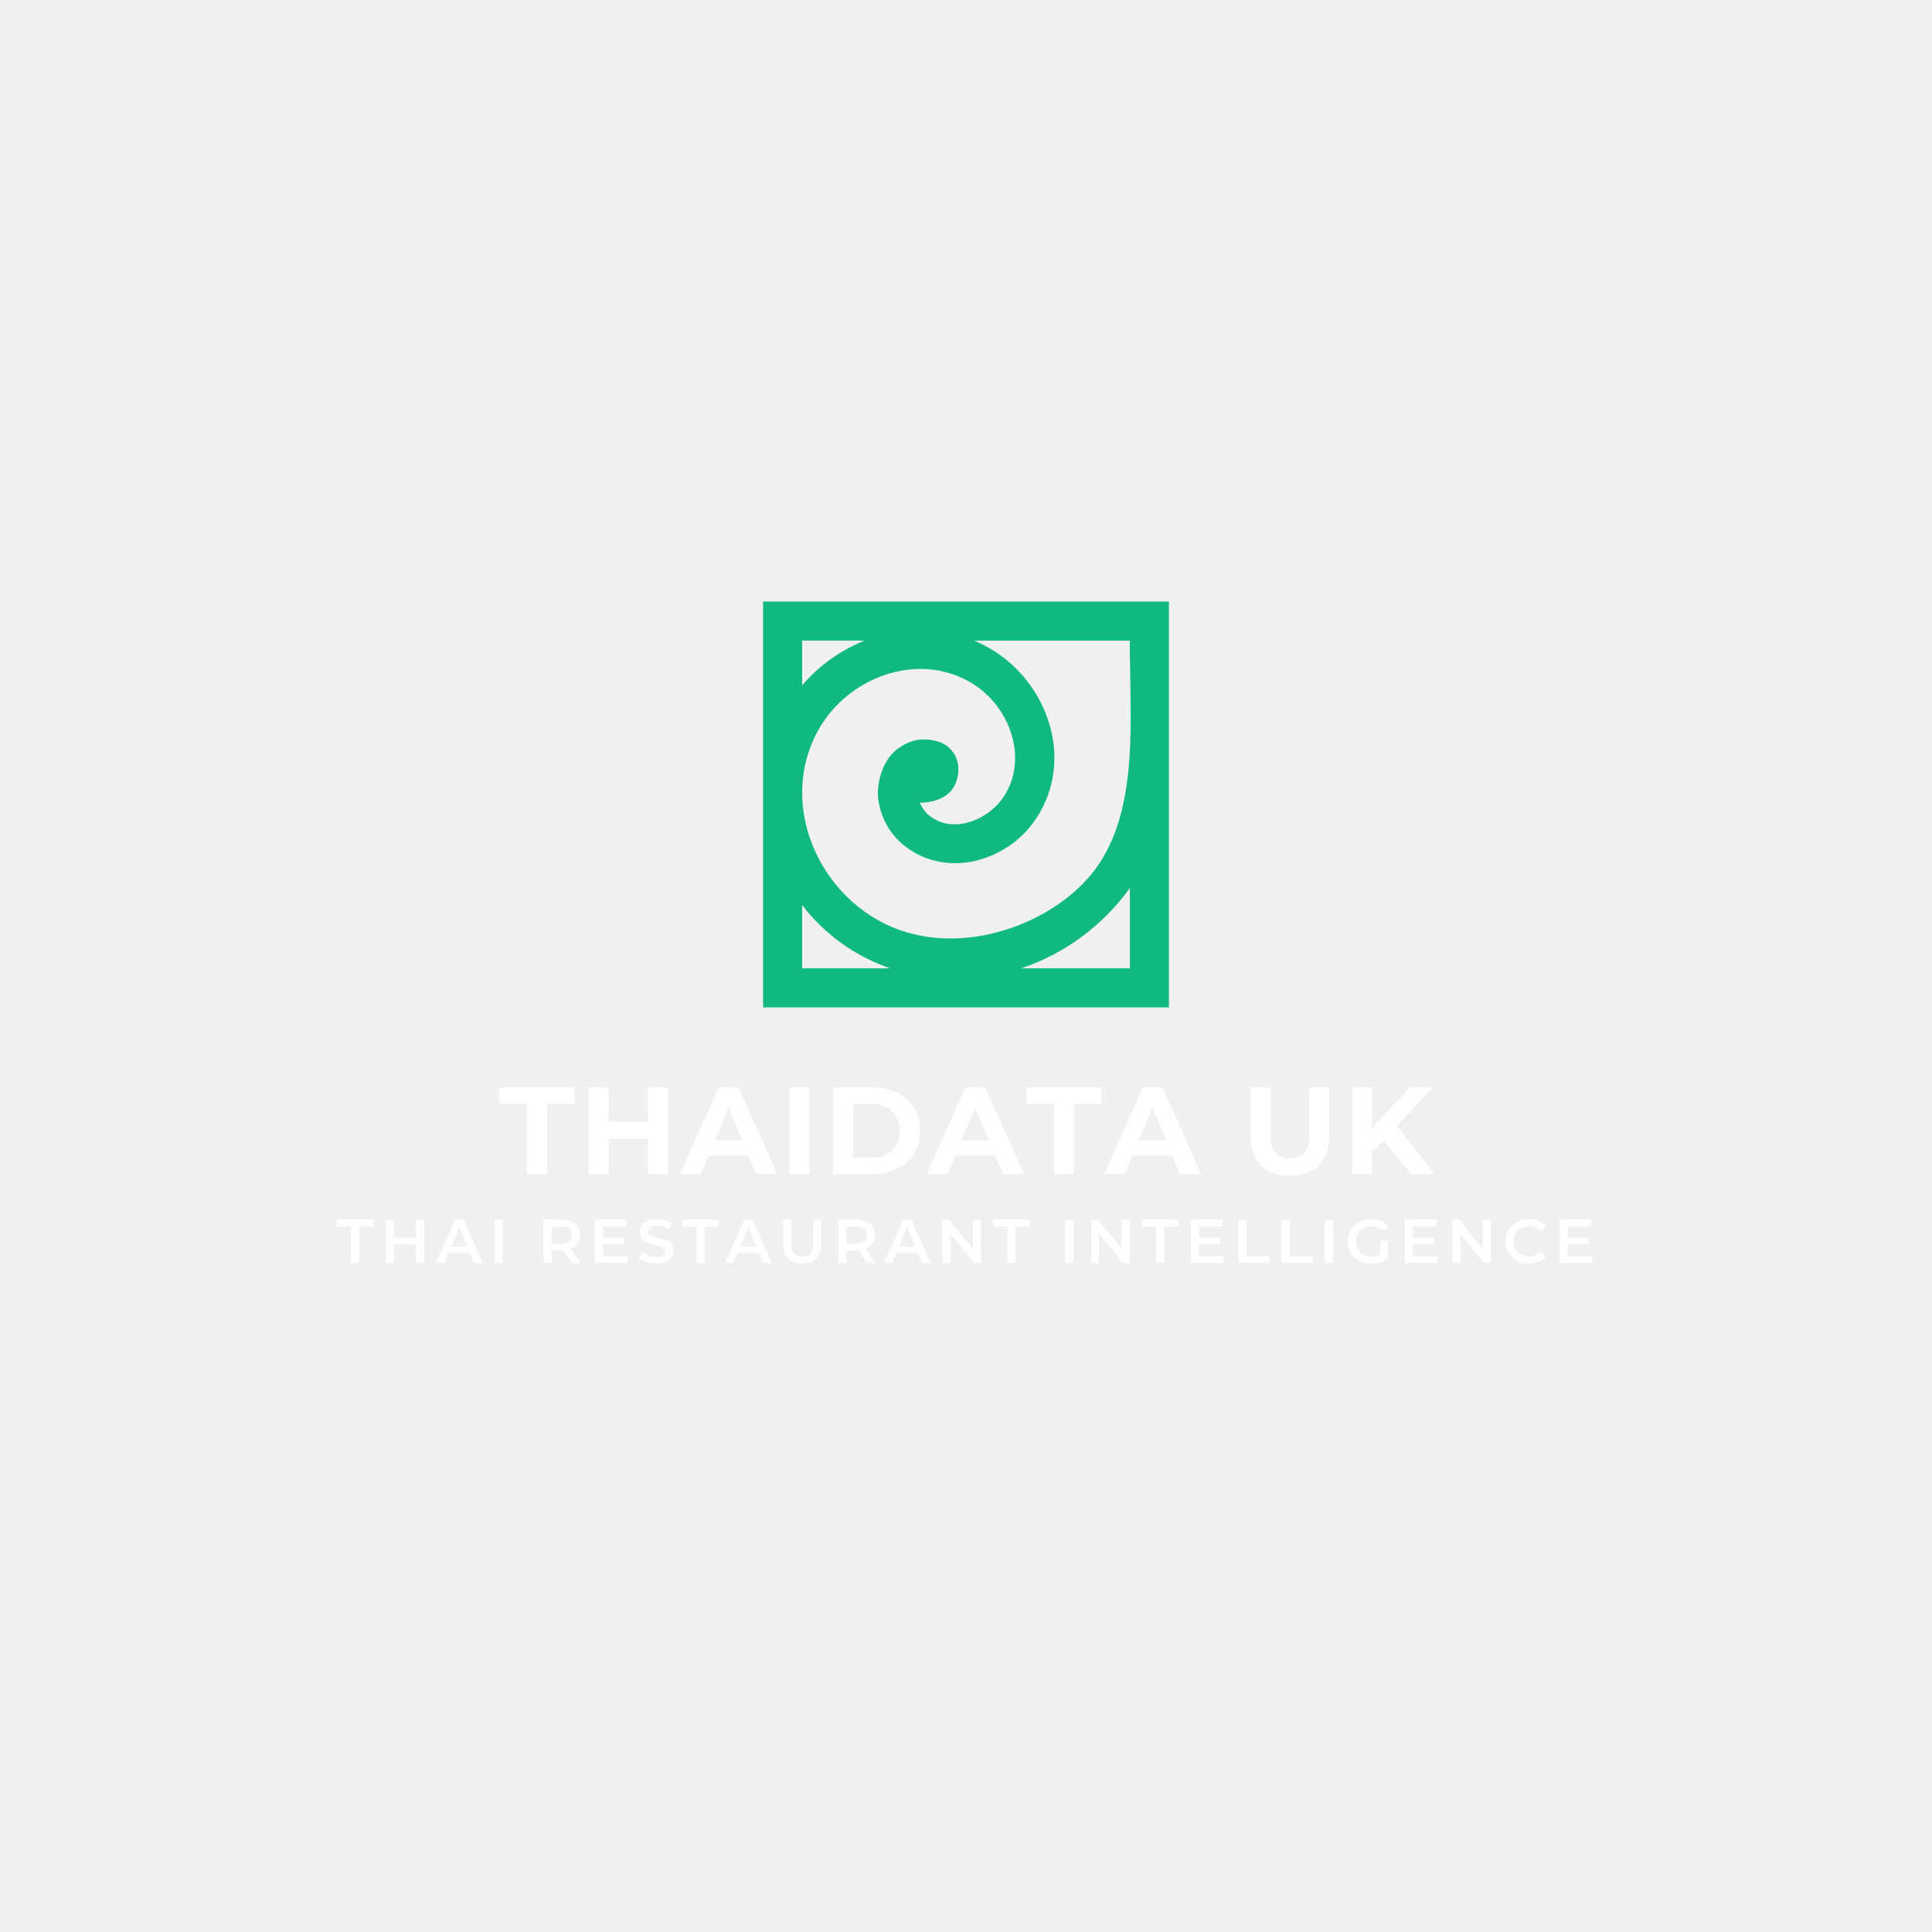
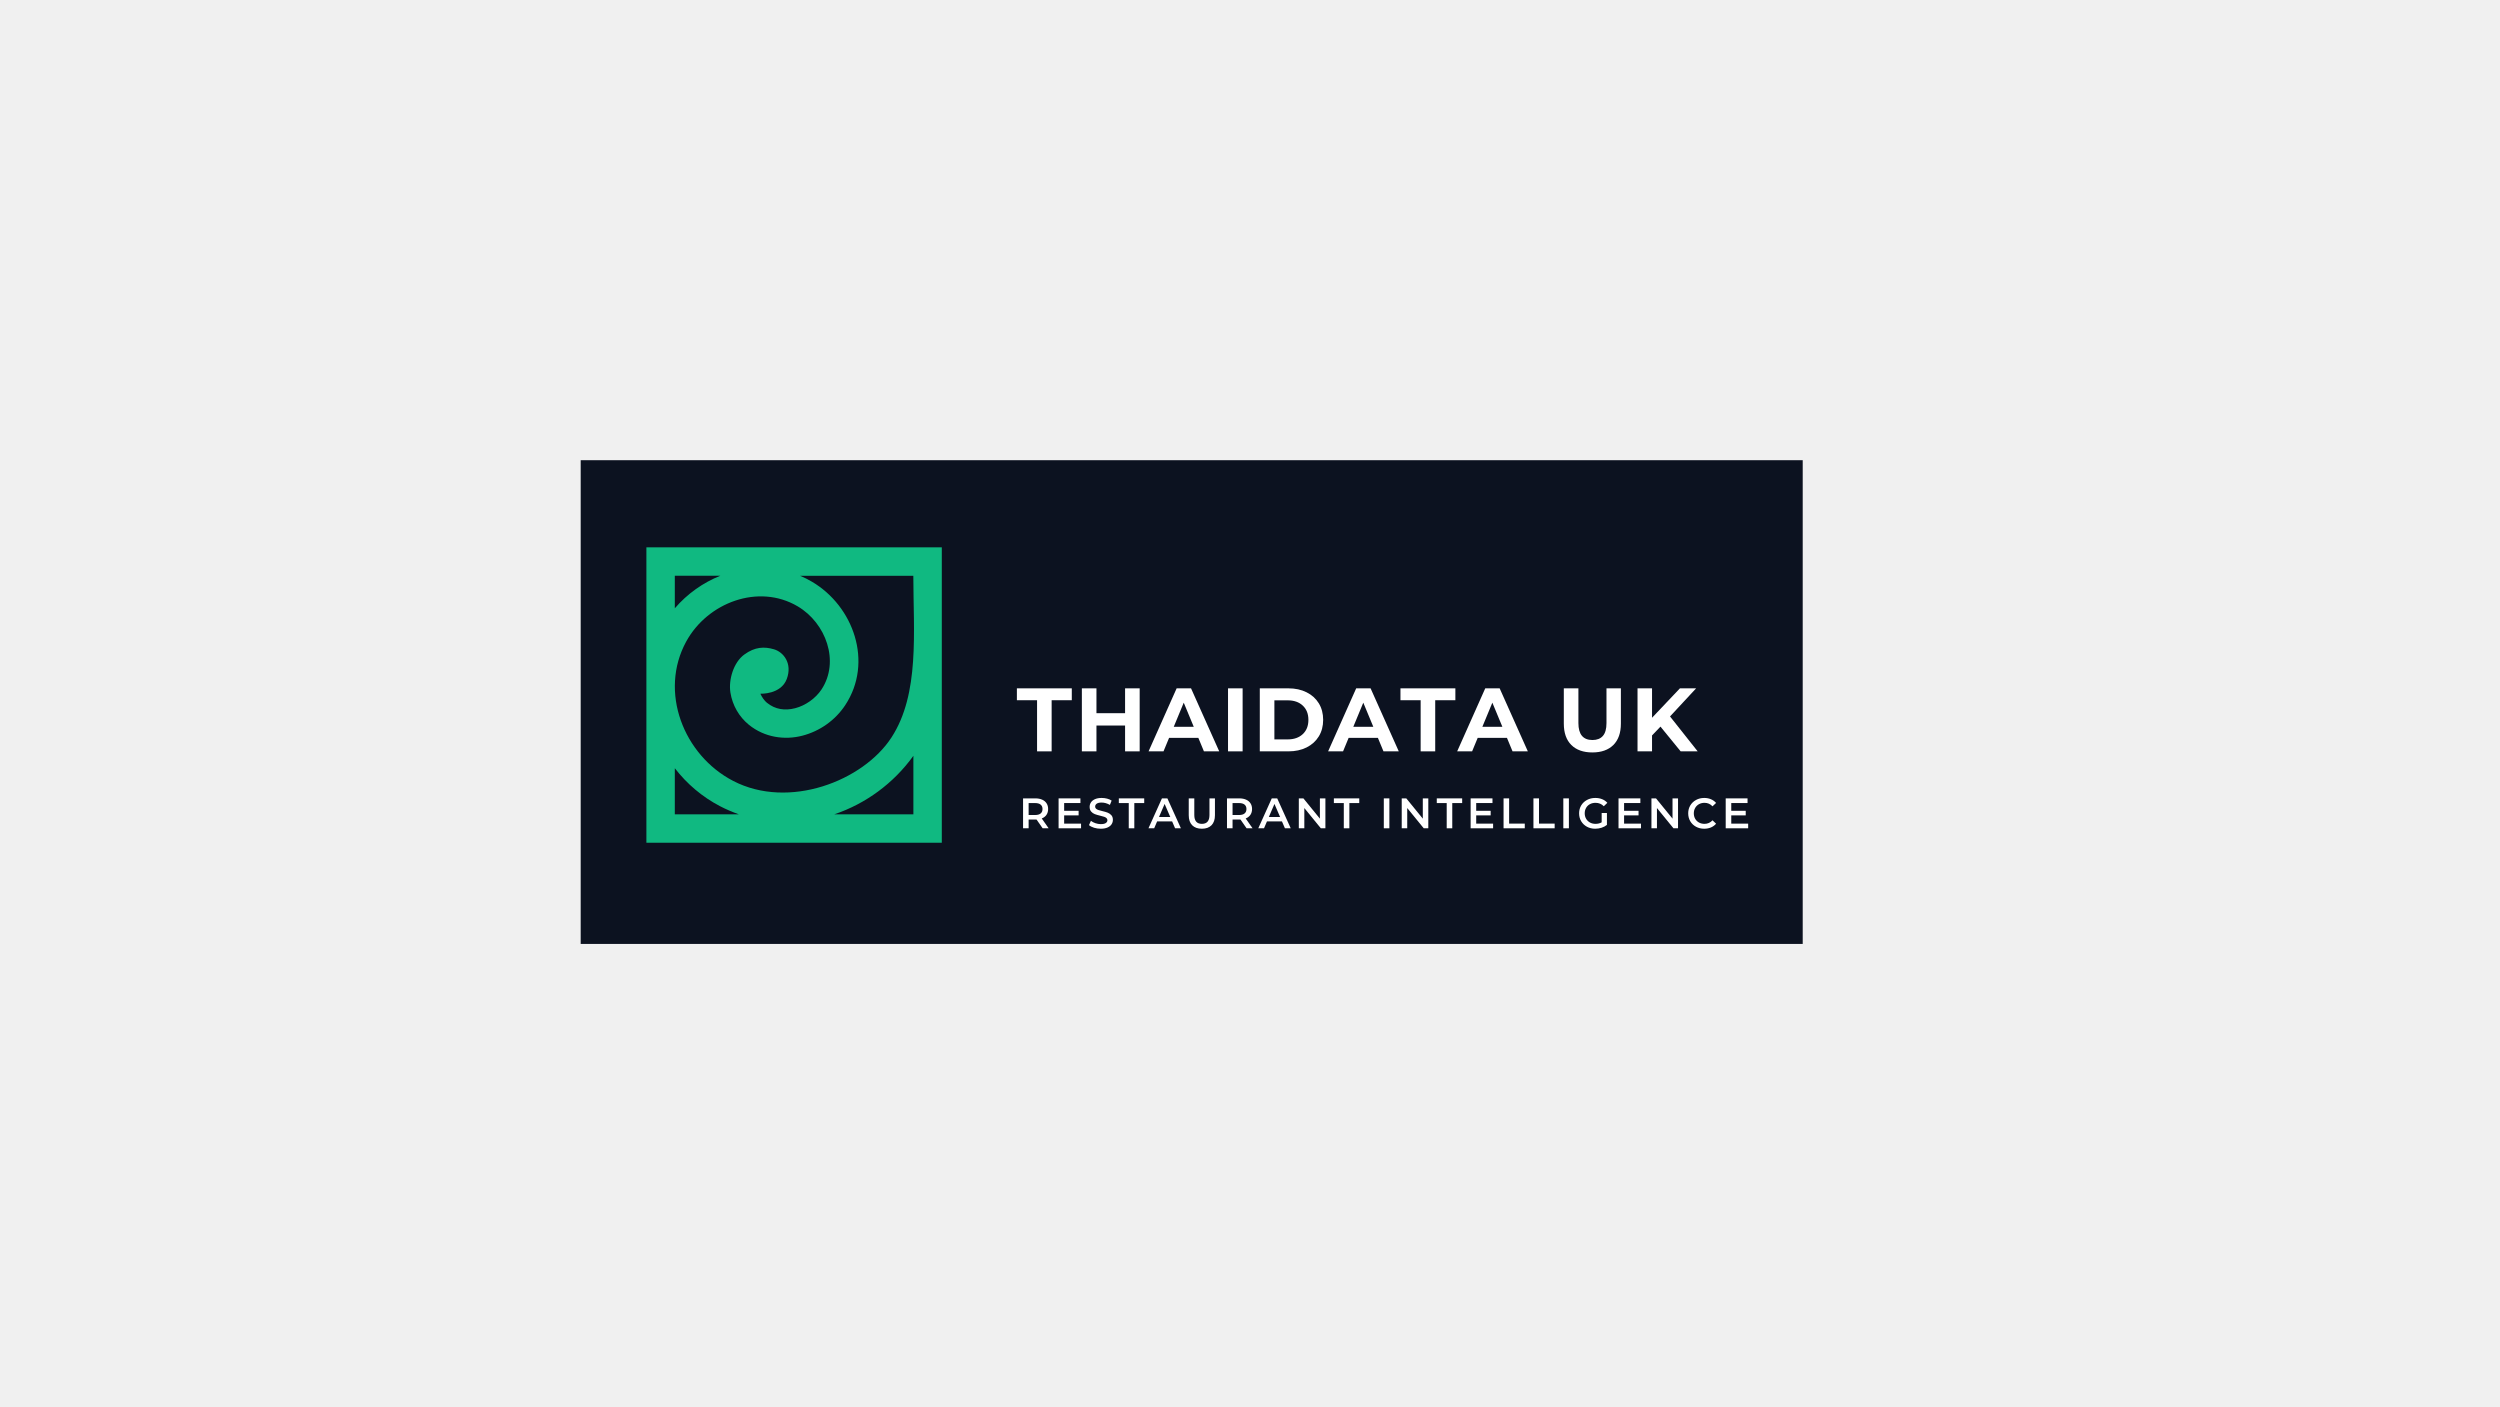
- <svg xmlns="http://www.w3.org/2000/svg" width="2000" zoomAndPan="magnify" viewBox="0 0 1500 1500" height="2000" preserveAspectRatio="xMidYMid meet" version="1.0">
+ <svg xmlns="http://www.w3.org/2000/svg" width="1920" zoomAndPan="magnify" viewBox="0 0 1440 810" height="1080" preserveAspectRatio="xMidYMid meet" version="1.0">
  <defs>
    <g />
-     <clipPath id="c9e4e8704a">
-       <rect x="0" width="736" y="0" height="118" />
-     </clipPath>
-     <clipPath id="15dc569555">
-       <rect x="0" width="985" y="0" height="58" />
-     </clipPath>
-     <clipPath id="15c9eef5c0">
-       <path d="M 592.445 467.031 L 907.445 467.031 L 907.445 782.031 L 592.445 782.031 Z M 592.445 467.031 " clip-rule="nonzero" />
+     <clipPath id="1371ca354c">
+       <path d="M 0.473 1.062 L 704.363 1.062 L 704.363 279.699 L 0.473 279.699 Z M 0.473 1.062 " clip-rule="nonzero" />
+     </clipPath>
+     <clipPath id="9132bcbb13">
+       <rect x="0" width="398" y="0" height="64" />
+     </clipPath>
+     <clipPath id="7c65b621b6">
+       <rect x="0" width="426" y="0" height="30" />
+     </clipPath>
+     <clipPath id="45eb46c59f">
+       <path d="M 38.32 51.25 L 208.422 51.25 L 208.422 221.352 L 38.32 221.352 Z M 38.32 51.25 " clip-rule="nonzero" />
+     </clipPath>
+     <clipPath id="0570e4758f">
+       <rect x="0" width="705" y="0" height="281" />
    </clipPath>
  </defs>
-   <g transform="matrix(1, 0, 0, 1, 385, 821)">
-     <g clip-path="url(#c9e4e8704a)">
-       <g fill="#ffffff" fill-opacity="1">
-         <g transform="translate(2.2625, 90.5874)">
-           <g>
-             <path d="M 21.891 -54.531 L 0.391 -54.531 L 0.391 -67.203 L 58.938 -67.203 L 58.938 -54.531 L 37.438 -54.531 L 37.438 0 L 21.891 0 Z M 21.891 -54.531 " />
+   <g transform="matrix(1, 0, 0, 1, 334, 264)">
+     <g clip-path="url(#0570e4758f)">
+       <g clip-path="url(#1371ca354c)">
+         <path fill="#0c1220" d="M 0.473 1.062 L 704.363 1.062 L 704.363 279.699 L 0.473 279.699 Z M 0.473 1.062 " fill-opacity="1" fill-rule="nonzero" />
+       </g>
+       <g transform="matrix(1, 0, 0, 1, 250, 120)">
+         <g clip-path="url(#9132bcbb13)">
+           <g fill="#ffffff" fill-opacity="1">
+             <g transform="translate(1.523082, 48.7817)">
+               <g>
+                 <path d="M 11.828 -29.453 L 0.203 -29.453 L 0.203 -36.297 L 31.828 -36.297 L 31.828 -29.453 L 20.219 -29.453 L 20.219 0 L 11.828 0 Z M 11.828 -29.453 " />
+               </g>
+             </g>
+           </g>
+           <g fill="#ffffff" fill-opacity="1">
+             <g transform="translate(34.85626, 48.7817)">
+               <g>
+                 <path d="M 37.594 -36.297 L 37.594 0 L 29.188 0 L 29.188 -14.875 L 12.703 -14.875 L 12.703 0 L 4.297 0 L 4.297 -36.297 L 12.703 -36.297 L 12.703 -21.984 L 29.188 -21.984 L 29.188 -36.297 Z M 37.594 -36.297 " />
+               </g>
+             </g>
+           </g>
+           <g fill="#ffffff" fill-opacity="1">
+             <g transform="translate(78.03904, 48.7817)">
+               <g>
+                 <path d="M 28.203 -7.781 L 11.359 -7.781 L 8.141 0 L -0.469 0 L 15.703 -36.297 L 24 -36.297 L 40.234 0 L 31.422 0 Z M 25.562 -14.156 L 19.797 -28.047 L 14.047 -14.156 Z M 25.562 -14.156 " />
+               </g>
+             </g>
+           </g>
+           <g fill="#ffffff" fill-opacity="1">
+             <g transform="translate(119.0445, 48.7817)">
+               <g>
+                 <path d="M 4.297 -36.297 L 12.703 -36.297 L 12.703 0 L 4.297 0 Z M 4.297 -36.297 " />
+               </g>
+             </g>
+           </g>
+           <g fill="#ffffff" fill-opacity="1">
+             <g transform="translate(137.3441, 48.7817)">
+               <g>
+                 <path d="M 4.297 -36.297 L 20.797 -36.297 C 24.734 -36.297 28.211 -35.539 31.234 -34.031 C 34.254 -32.531 36.602 -30.414 38.281 -27.688 C 39.957 -24.957 40.797 -21.773 40.797 -18.141 C 40.797 -14.516 39.957 -11.336 38.281 -8.609 C 36.602 -5.879 34.254 -3.758 31.234 -2.25 C 28.211 -0.75 24.734 0 20.797 0 L 4.297 0 Z M 20.375 -6.891 C 24 -6.891 26.891 -7.898 29.047 -9.922 C 31.211 -11.941 32.297 -14.68 32.297 -18.141 C 32.297 -21.598 31.211 -24.336 29.047 -26.359 C 26.891 -28.379 24 -29.391 20.375 -29.391 L 12.703 -29.391 L 12.703 -6.891 Z M 20.375 -6.891 " />
+               </g>
+             </g>
+           </g>
+           <g fill="#ffffff" fill-opacity="1">
+             <g transform="translate(181.46, 48.7817)">
+               <g>
+                 <path d="M 28.203 -7.781 L 11.359 -7.781 L 8.141 0 L -0.469 0 L 15.703 -36.297 L 24 -36.297 L 40.234 0 L 31.422 0 Z M 25.562 -14.156 L 19.797 -28.047 L 14.047 -14.156 Z M 25.562 -14.156 " />
+               </g>
+             </g>
+           </g>
+           <g fill="#ffffff" fill-opacity="1">
+             <g transform="translate(222.4655, 48.7817)">
+               <g>
+                 <path d="M 11.828 -29.453 L 0.203 -29.453 L 0.203 -36.297 L 31.828 -36.297 L 31.828 -29.453 L 20.219 -29.453 L 20.219 0 L 11.828 0 Z M 11.828 -29.453 " />
+               </g>
+             </g>
+           </g>
+           <g fill="#ffffff" fill-opacity="1">
+             <g transform="translate(255.7987, 48.7817)">
+               <g>
+                 <path d="M 28.203 -7.781 L 11.359 -7.781 L 8.141 0 L -0.469 0 L 15.703 -36.297 L 24 -36.297 L 40.234 0 L 31.422 0 Z M 25.562 -14.156 L 19.797 -28.047 L 14.047 -14.156 Z M 25.562 -14.156 " />
+               </g>
+             </g>
+           </g>
+           <g fill="#ffffff" fill-opacity="1">
+             <g transform="translate(296.8042, 48.7817)">
+               <g />
+             </g>
+           </g>
+           <g fill="#ffffff" fill-opacity="1">
+             <g transform="translate(312.7709, 48.7817)">
+               <g>
+                 <path d="M 20.422 0.625 C 15.242 0.625 11.207 -0.805 8.312 -3.672 C 5.426 -6.547 3.984 -10.645 3.984 -15.969 L 3.984 -36.297 L 12.391 -36.297 L 12.391 -16.281 C 12.391 -9.781 15.086 -6.531 20.484 -6.531 C 23.109 -6.531 25.109 -7.316 26.484 -8.891 C 27.867 -10.461 28.562 -12.926 28.562 -16.281 L 28.562 -36.297 L 36.859 -36.297 L 36.859 -15.969 C 36.859 -10.645 35.414 -6.547 32.531 -3.672 C 29.645 -0.805 25.609 0.625 20.422 0.625 Z M 20.422 0.625 " />
+               </g>
+             </g>
+           </g>
+           <g fill="#ffffff" fill-opacity="1">
+             <g transform="translate(354.9169, 48.7817)">
+               <g>
+                 <path d="M 17.516 -14.25 L 12.656 -9.172 L 12.656 0 L 4.297 0 L 4.297 -36.297 L 12.656 -36.297 L 12.656 -19.344 L 28.719 -36.297 L 38.047 -36.297 L 23.016 -20.109 L 38.938 0 L 29.141 0 Z M 17.516 -14.25 " />
+               </g>
+             </g>
          </g>
        </g>
      </g>
-       <g fill="#ffffff" fill-opacity="1">
-         <g transform="translate(63.9906, 90.5874)">
-           <g>
-             <path d="M 69.594 -67.203 L 69.594 0 L 54.047 0 L 54.047 -27.547 L 23.516 -27.547 L 23.516 0 L 7.969 0 L 7.969 -67.203 L 23.516 -67.203 L 23.516 -40.703 L 54.047 -40.703 L 54.047 -67.203 Z M 69.594 -67.203 " />
+       <g transform="matrix(1, 0, 0, 1, 252, 191)">
+         <g clip-path="url(#7c65b621b6)">
+           <g fill="#ffffff" fill-opacity="1">
+             <g transform="translate(0.97147, 22.09958)">
+               <g>
+                 <path d="M 13.594 0 L 10.078 -5.047 C 9.922 -5.035 9.695 -5.031 9.406 -5.031 L 5.516 -5.031 L 5.516 0 L 2.312 0 L 2.312 -17.234 L 9.406 -17.234 C 10.895 -17.234 12.191 -16.988 13.297 -16.5 C 14.41 -16.008 15.266 -15.301 15.859 -14.375 C 16.453 -13.457 16.75 -12.367 16.75 -11.109 C 16.75 -9.805 16.43 -8.688 15.797 -7.75 C 15.16 -6.82 14.254 -6.125 13.078 -5.656 L 17.047 0 Z M 13.516 -11.109 C 13.516 -12.203 13.156 -13.047 12.438 -13.641 C 11.719 -14.234 10.66 -14.531 9.266 -14.531 L 5.516 -14.531 L 5.516 -7.656 L 9.266 -7.656 C 10.66 -7.656 11.719 -7.953 12.438 -8.547 C 13.156 -9.148 13.516 -10.004 13.516 -11.109 Z M 13.516 -11.109 " />
+               </g>
+             </g>
+           </g>
+           <g fill="#ffffff" fill-opacity="1">
+             <g transform="translate(21.43532, 22.09958)">
+               <g>
+                 <path d="M 15.25 -2.688 L 15.25 0 L 2.312 0 L 2.312 -17.234 L 14.891 -17.234 L 14.891 -14.547 L 5.516 -14.547 L 5.516 -10.078 L 13.844 -10.078 L 13.844 -7.438 L 5.516 -7.438 L 5.516 -2.688 Z M 15.25 -2.688 " />
+               </g>
+             </g>
+           </g>
+           <g fill="#ffffff" fill-opacity="1">
+             <g transform="translate(40.39699, 22.09958)">
+               <g>
+                 <path d="M 7.656 0.25 C 6.32 0.25 5.035 0.059 3.797 -0.312 C 2.566 -0.695 1.586 -1.203 0.859 -1.828 L 1.969 -4.312 C 2.676 -3.75 3.539 -3.289 4.562 -2.938 C 5.594 -2.582 6.625 -2.406 7.656 -2.406 C 8.938 -2.406 9.891 -2.609 10.516 -3.016 C 11.148 -3.43 11.469 -3.977 11.469 -4.656 C 11.469 -5.145 11.289 -5.551 10.938 -5.875 C 10.594 -6.195 10.148 -6.445 9.609 -6.625 C 9.066 -6.801 8.328 -7.004 7.391 -7.234 C 6.078 -7.547 5.016 -7.859 4.203 -8.172 C 3.391 -8.484 2.691 -8.973 2.109 -9.641 C 1.523 -10.305 1.234 -11.207 1.234 -12.344 C 1.234 -13.289 1.488 -14.156 2 -14.938 C 2.52 -15.719 3.301 -16.336 4.344 -16.797 C 5.383 -17.254 6.66 -17.484 8.172 -17.484 C 9.223 -17.484 10.258 -17.352 11.281 -17.094 C 12.301 -16.832 13.176 -16.453 13.906 -15.953 L 12.906 -13.469 C 12.145 -13.914 11.352 -14.254 10.531 -14.484 C 9.719 -14.711 8.926 -14.828 8.156 -14.828 C 6.883 -14.828 5.941 -14.613 5.328 -14.188 C 4.711 -13.758 4.406 -13.191 4.406 -12.484 C 4.406 -11.992 4.582 -11.594 4.938 -11.281 C 5.289 -10.969 5.738 -10.719 6.281 -10.531 C 6.82 -10.352 7.562 -10.148 8.5 -9.922 C 9.781 -9.629 10.828 -9.32 11.641 -9 C 12.461 -8.676 13.164 -8.188 13.75 -7.531 C 14.332 -6.875 14.625 -5.988 14.625 -4.875 C 14.625 -3.926 14.363 -3.062 13.844 -2.281 C 13.332 -1.508 12.551 -0.895 11.5 -0.438 C 10.445 0.02 9.164 0.25 7.656 0.25 Z M 7.656 0.25 " />
+               </g>
+             </g>
+           </g>
+           <g fill="#ffffff" fill-opacity="1">
+             <g transform="translate(58.34902, 22.09958)">
+               <g>
+                 <path d="M 5.812 -14.531 L 0.094 -14.531 L 0.094 -17.234 L 14.719 -17.234 L 14.719 -14.531 L 9.016 -14.531 L 9.016 0 L 5.812 0 Z M 5.812 -14.531 " />
+               </g>
+             </g>
+           </g>
+           <g fill="#ffffff" fill-opacity="1">
+             <g transform="translate(75.63616, 22.09958)">
+               <g>
+                 <path d="M 13.5 -3.984 L 4.875 -3.984 L 3.172 0 L -0.125 0 L 7.641 -17.234 L 10.781 -17.234 L 18.562 0 L 15.219 0 Z M 12.438 -6.5 L 9.188 -14.031 L 5.953 -6.5 Z M 12.438 -6.5 " />
+               </g>
+             </g>
+           </g>
+           <g fill="#ffffff" fill-opacity="1">
+             <g transform="translate(96.54326, 22.09958)">
+               <g>
+                 <path d="M 9.734 0.25 C 7.348 0.25 5.488 -0.414 4.156 -1.75 C 2.832 -3.094 2.172 -5.016 2.172 -7.516 L 2.172 -17.234 L 5.375 -17.234 L 5.375 -7.641 C 5.375 -4.254 6.832 -2.562 9.75 -2.562 C 12.656 -2.562 14.109 -4.254 14.109 -7.641 L 14.109 -17.234 L 17.266 -17.234 L 17.266 -7.516 C 17.266 -5.016 16.602 -3.094 15.281 -1.75 C 13.957 -0.414 12.109 0.25 9.734 0.25 Z M 9.734 0.25 " />
+               </g>
+             </g>
+           </g>
+           <g fill="#ffffff" fill-opacity="1">
+             <g transform="translate(118.4354, 22.09958)">
+               <g>
+                 <path d="M 13.594 0 L 10.078 -5.047 C 9.922 -5.035 9.695 -5.031 9.406 -5.031 L 5.516 -5.031 L 5.516 0 L 2.312 0 L 2.312 -17.234 L 9.406 -17.234 C 10.895 -17.234 12.191 -16.988 13.297 -16.5 C 14.41 -16.008 15.266 -15.301 15.859 -14.375 C 16.453 -13.457 16.75 -12.367 16.75 -11.109 C 16.75 -9.805 16.43 -8.688 15.797 -7.75 C 15.16 -6.82 14.254 -6.125 13.078 -5.656 L 17.047 0 Z M 13.516 -11.109 C 13.516 -12.203 13.156 -13.047 12.438 -13.641 C 11.719 -14.234 10.66 -14.531 9.266 -14.531 L 5.516 -14.531 L 5.516 -7.656 L 9.266 -7.656 C 10.66 -7.656 11.719 -7.953 12.438 -8.547 C 13.156 -9.148 13.516 -10.004 13.516 -11.109 Z M 13.516 -11.109 " />
+               </g>
+             </g>
+           </g>
+           <g fill="#ffffff" fill-opacity="1">
+             <g transform="translate(138.8992, 22.09958)">
+               <g>
+                 <path d="M 13.5 -3.984 L 4.875 -3.984 L 3.172 0 L -0.125 0 L 7.641 -17.234 L 10.781 -17.234 L 18.562 0 L 15.219 0 Z M 12.438 -6.5 L 9.188 -14.031 L 5.953 -6.5 Z M 12.438 -6.5 " />
+               </g>
+             </g>
+           </g>
+           <g fill="#ffffff" fill-opacity="1">
+             <g transform="translate(159.8063, 22.09958)">
+               <g>
+                 <path d="M 17.625 -17.234 L 17.625 0 L 15 0 L 5.484 -11.672 L 5.484 0 L 2.312 0 L 2.312 -17.234 L 4.953 -17.234 L 14.453 -5.562 L 14.453 -17.234 Z M 17.625 -17.234 " />
+               </g>
+             </g>
+           </g>
+           <g fill="#ffffff" fill-opacity="1">
+             <g transform="translate(182.2156, 22.09958)">
+               <g>
+                 <path d="M 5.812 -14.531 L 0.094 -14.531 L 0.094 -17.234 L 14.719 -17.234 L 14.719 -14.531 L 9.016 -14.531 L 9.016 0 L 5.812 0 Z M 5.812 -14.531 " />
+               </g>
+             </g>
+           </g>
+           <g fill="#ffffff" fill-opacity="1">
+             <g transform="translate(199.5027, 22.09958)">
+               <g />
+             </g>
+           </g>
+           <g fill="#ffffff" fill-opacity="1">
+             <g transform="translate(208.7619, 22.09958)">
+               <g>
+                 <path d="M 2.312 -17.234 L 5.516 -17.234 L 5.516 0 L 2.312 0 Z M 2.312 -17.234 " />
+               </g>
+             </g>
+           </g>
+           <g fill="#ffffff" fill-opacity="1">
+             <g transform="translate(219.08, 22.09958)">
+               <g>
+                 <path d="M 17.625 -17.234 L 17.625 0 L 15 0 L 5.484 -11.672 L 5.484 0 L 2.312 0 L 2.312 -17.234 L 4.953 -17.234 L 14.453 -5.562 L 14.453 -17.234 Z M 17.625 -17.234 " />
+               </g>
+             </g>
+           </g>
+           <g fill="#ffffff" fill-opacity="1">
+             <g transform="translate(241.4893, 22.09958)">
+               <g>
+                 <path d="M 5.812 -14.531 L 0.094 -14.531 L 0.094 -17.234 L 14.719 -17.234 L 14.719 -14.531 L 9.016 -14.531 L 9.016 0 L 5.812 0 Z M 5.812 -14.531 " />
+               </g>
+             </g>
+           </g>
+           <g fill="#ffffff" fill-opacity="1">
+             <g transform="translate(258.7764, 22.09958)">
+               <g>
+                 <path d="M 15.25 -2.688 L 15.25 0 L 2.312 0 L 2.312 -17.234 L 14.891 -17.234 L 14.891 -14.547 L 5.516 -14.547 L 5.516 -10.078 L 13.844 -10.078 L 13.844 -7.438 L 5.516 -7.438 L 5.516 -2.688 Z M 15.25 -2.688 " />
+               </g>
+             </g>
+           </g>
+           <g fill="#ffffff" fill-opacity="1">
+             <g transform="translate(277.7381, 22.09958)">
+               <g>
+                 <path d="M 2.312 -17.234 L 5.516 -17.234 L 5.516 -2.703 L 14.531 -2.703 L 14.531 0 L 2.312 0 Z M 2.312 -17.234 " />
+               </g>
+             </g>
+           </g>
+           <g fill="#ffffff" fill-opacity="1">
+             <g transform="translate(294.9513, 22.09958)">
+               <g>
+                 <path d="M 2.312 -17.234 L 5.516 -17.234 L 5.516 -2.703 L 14.531 -2.703 L 14.531 0 L 2.312 0 Z M 2.312 -17.234 " />
+               </g>
+             </g>
+           </g>
+           <g fill="#ffffff" fill-opacity="1">
+             <g transform="translate(312.1646, 22.09958)">
+               <g>
+                 <path d="M 2.312 -17.234 L 5.516 -17.234 L 5.516 0 L 2.312 0 Z M 2.312 -17.234 " />
+               </g>
+             </g>
+           </g>
+           <g fill="#ffffff" fill-opacity="1">
+             <g transform="translate(322.4827, 22.09958)">
+               <g>
+                 <path d="M 14.078 -8.812 L 17.109 -8.812 L 17.109 -1.953 C 16.223 -1.242 15.188 -0.695 14 -0.312 C 12.82 0.059 11.609 0.25 10.359 0.25 C 8.609 0.25 7.023 -0.129 5.609 -0.891 C 4.203 -1.66 3.094 -2.719 2.281 -4.062 C 1.477 -5.406 1.078 -6.926 1.078 -8.625 C 1.078 -10.312 1.477 -11.828 2.281 -13.172 C 3.094 -14.516 4.207 -15.566 5.625 -16.328 C 7.039 -17.098 8.641 -17.484 10.422 -17.484 C 11.859 -17.484 13.164 -17.242 14.344 -16.766 C 15.531 -16.297 16.531 -15.598 17.344 -14.672 L 15.312 -12.703 C 14 -14.016 12.414 -14.672 10.562 -14.672 C 9.344 -14.672 8.258 -14.414 7.312 -13.906 C 6.375 -13.406 5.641 -12.691 5.109 -11.766 C 4.578 -10.848 4.312 -9.801 4.312 -8.625 C 4.312 -7.469 4.578 -6.43 5.109 -5.516 C 5.641 -4.598 6.375 -3.875 7.312 -3.344 C 8.258 -2.82 9.336 -2.562 10.547 -2.562 C 11.891 -2.562 13.066 -2.859 14.078 -3.453 Z M 14.078 -8.812 " />
+               </g>
+             </g>
+           </g>
+           <g fill="#ffffff" fill-opacity="1">
+             <g transform="translate(343.9562, 22.09958)">
+               <g>
+                 <path d="M 15.25 -2.688 L 15.25 0 L 2.312 0 L 2.312 -17.234 L 14.891 -17.234 L 14.891 -14.547 L 5.516 -14.547 L 5.516 -10.078 L 13.844 -10.078 L 13.844 -7.438 L 5.516 -7.438 L 5.516 -2.688 Z M 15.25 -2.688 " />
+               </g>
+             </g>
+           </g>
+           <g fill="#ffffff" fill-opacity="1">
+             <g transform="translate(362.9178, 22.09958)">
+               <g>
+                 <path d="M 17.625 -17.234 L 17.625 0 L 15 0 L 5.484 -11.672 L 5.484 0 L 2.312 0 L 2.312 -17.234 L 4.953 -17.234 L 14.453 -5.562 L 14.453 -17.234 Z M 17.625 -17.234 " />
+               </g>
+             </g>
+           </g>
+           <g fill="#ffffff" fill-opacity="1">
+             <g transform="translate(385.3271, 22.09958)">
+               <g>
+                 <path d="M 10.297 0.25 C 8.555 0.25 6.984 -0.129 5.578 -0.891 C 4.172 -1.66 3.066 -2.719 2.266 -4.062 C 1.473 -5.406 1.078 -6.926 1.078 -8.625 C 1.078 -10.312 1.477 -11.828 2.281 -13.172 C 3.094 -14.516 4.195 -15.566 5.594 -16.328 C 7 -17.098 8.57 -17.484 10.312 -17.484 C 11.727 -17.484 13.02 -17.234 14.188 -16.734 C 15.352 -16.242 16.336 -15.535 17.141 -14.609 L 15.078 -12.656 C 13.828 -14 12.289 -14.672 10.469 -14.672 C 9.281 -14.672 8.219 -14.41 7.281 -13.891 C 6.352 -13.379 5.625 -12.66 5.094 -11.734 C 4.57 -10.816 4.312 -9.781 4.312 -8.625 C 4.312 -7.457 4.57 -6.41 5.094 -5.484 C 5.625 -4.566 6.352 -3.848 7.281 -3.328 C 8.219 -2.816 9.281 -2.562 10.469 -2.562 C 12.289 -2.562 13.828 -3.242 15.078 -4.609 L 17.141 -2.641 C 16.336 -1.703 15.348 -0.984 14.172 -0.484 C 12.992 0.004 11.703 0.25 10.297 0.25 Z M 10.297 0.25 " />
+               </g>
+             </g>
+           </g>
+           <g fill="#ffffff" fill-opacity="1">
+             <g transform="translate(405.6924, 22.09958)">
+               <g>
+                 <path d="M 15.25 -2.688 L 15.25 0 L 2.312 0 L 2.312 -17.234 L 14.891 -17.234 L 14.891 -14.547 L 5.516 -14.547 L 5.516 -10.078 L 13.844 -10.078 L 13.844 -7.438 L 5.516 -7.438 L 5.516 -2.688 Z M 15.25 -2.688 " />
+               </g>
+             </g>
          </g>
        </g>
      </g>
-       <g fill="#ffffff" fill-opacity="1">
-         <g transform="translate(143.9587, 90.5874)">
-           <g>
-             <path d="M 52.219 -14.406 L 21.031 -14.406 L 15.078 0 L -0.859 0 L 29.094 -67.203 L 44.453 -67.203 L 74.5 0 L 58.172 0 Z M 47.328 -26.203 L 36.672 -51.938 L 26.016 -26.203 Z M 47.328 -26.203 " />
-           </g>
-         </g>
-       </g>
-       <g fill="#ffffff" fill-opacity="1">
-         <g transform="translate(219.8948, 90.5874)">
-           <g>
-             <path d="M 7.969 -67.203 L 23.516 -67.203 L 23.516 0 L 7.969 0 Z M 7.969 -67.203 " />
-           </g>
-         </g>
-       </g>
-       <g fill="#ffffff" fill-opacity="1">
-         <g transform="translate(253.7828, 90.5874)">
-           <g>
-             <path d="M 7.969 -67.203 L 38.5 -67.203 C 45.789 -67.203 52.234 -65.805 57.828 -63.016 C 63.43 -60.234 67.785 -56.316 70.891 -51.266 C 73.992 -46.211 75.547 -40.32 75.547 -33.594 C 75.547 -26.875 73.992 -20.988 70.891 -15.938 C 67.785 -10.883 63.43 -6.961 57.828 -4.172 C 52.234 -1.391 45.789 0 38.5 0 L 7.969 0 Z M 37.734 -12.766 C 44.453 -12.766 49.812 -14.633 53.812 -18.375 C 57.812 -22.125 59.812 -27.195 59.812 -33.594 C 59.812 -40 57.812 -45.07 53.812 -48.812 C 49.812 -52.562 44.453 -54.438 37.734 -54.438 L 23.516 -54.438 L 23.516 -12.766 Z M 37.734 -12.766 " />
-           </g>
-         </g>
-       </g>
-       <g fill="#ffffff" fill-opacity="1">
-         <g transform="translate(335.4789, 90.5874)">
-           <g>
-             <path d="M 52.219 -14.406 L 21.031 -14.406 L 15.078 0 L -0.859 0 L 29.094 -67.203 L 44.453 -67.203 L 74.5 0 L 58.172 0 Z M 47.328 -26.203 L 36.672 -51.938 L 26.016 -26.203 Z M 47.328 -26.203 " />
-           </g>
-         </g>
-       </g>
-       <g fill="#ffffff" fill-opacity="1">
-         <g transform="translate(411.4151, 90.5874)">
-           <g>
-             <path d="M 21.891 -54.531 L 0.391 -54.531 L 0.391 -67.203 L 58.938 -67.203 L 58.938 -54.531 L 37.438 -54.531 L 37.438 0 L 21.891 0 Z M 21.891 -54.531 " />
-           </g>
-         </g>
-       </g>
-       <g fill="#ffffff" fill-opacity="1">
-         <g transform="translate(473.1432, 90.5874)">
-           <g>
-             <path d="M 52.219 -14.406 L 21.031 -14.406 L 15.078 0 L -0.859 0 L 29.094 -67.203 L 44.453 -67.203 L 74.5 0 L 58.172 0 Z M 47.328 -26.203 L 36.672 -51.938 L 26.016 -26.203 Z M 47.328 -26.203 " />
-           </g>
-         </g>
-       </g>
-       <g fill="#ffffff" fill-opacity="1">
-         <g transform="translate(549.0793, 90.5874)">
-           <g />
-         </g>
-       </g>
-       <g fill="#ffffff" fill-opacity="1">
-         <g transform="translate(578.6473, 90.5874)">
-           <g>
-             <path d="M 37.828 1.156 C 28.223 1.156 20.75 -1.5 15.406 -6.812 C 10.062 -12.125 7.391 -19.707 7.391 -29.562 L 7.391 -67.203 L 22.938 -67.203 L 22.938 -30.141 C 22.938 -18.109 27.93 -12.094 37.922 -12.094 C 42.785 -12.094 46.492 -13.547 49.047 -16.453 C 51.609 -19.367 52.891 -23.93 52.891 -30.141 L 52.891 -67.203 L 68.25 -67.203 L 68.25 -29.562 C 68.25 -19.707 65.578 -12.125 60.234 -6.812 C 54.891 -1.5 47.422 1.156 37.828 1.156 Z M 37.828 1.156 " />
-           </g>
-         </g>
-       </g>
-       <g fill="#ffffff" fill-opacity="1">
-         <g transform="translate(656.6954, 90.5874)">
-           <g>
-             <path d="M 32.453 -26.406 L 23.422 -16.984 L 23.422 0 L 7.969 0 L 7.969 -67.203 L 23.422 -67.203 L 23.422 -35.812 L 53.188 -67.203 L 70.469 -67.203 L 42.625 -37.25 L 72.094 0 L 53.953 0 Z M 32.453 -26.406 " />
-           </g>
-         </g>
+       <g clip-path="url(#45eb46c59f)">
+         <path fill="#10b981" d="M 38.32 51.25 L 38.32 221.406 L 208.477 221.406 L 208.477 51.25 Z M 54.691 67.621 L 80.93 67.621 C 70.922 71.602 61.836 78.066 54.691 86.371 Z M 54.691 205.039 L 54.691 178.492 C 61.598 187.445 70.414 195 80.758 200.375 C 84.297 202.215 87.906 203.746 91.547 205.039 Z M 192.109 205.039 L 146.574 205.039 C 164.578 198.98 180.742 187.207 192.109 171.348 Z M 179.52 160.73 C 163.215 185.879 120.371 202.453 88.312 185.812 C 59.625 170.938 45.504 134.355 61.258 105.531 C 73.543 83.035 102.914 71.977 125.406 85.215 C 141.777 94.844 149.809 117.035 139.191 133.129 C 135.789 138.27 129.969 142.387 124.047 143.918 C 118.125 145.449 112.543 144.699 107.711 140.754 C 106.316 139.629 104.922 137.656 103.969 135.582 C 104.004 135.582 115.812 136.125 119.18 127.105 C 122.551 118.09 117.238 111.555 111.797 109.988 C 106.316 108.391 100.906 108.492 94.711 113.02 C 88.52 117.543 85.559 127.516 86.715 134.898 C 87.906 142.32 91.715 148.887 97.367 153.48 C 106.484 160.867 118.059 162.363 128.098 159.777 C 138.137 157.191 147.086 150.93 152.871 142.148 C 169.172 117.375 157.566 85.113 133.711 71.09 C 131.465 69.766 129.184 68.605 126.836 67.652 L 192.074 67.652 C 192.109 100.02 195.82 135.613 179.52 160.73 Z M 179.52 160.73 " fill-opacity="1" fill-rule="nonzero" />
      </g>
    </g>
  </g>
-   <g transform="matrix(1, 0, 0, 1, 260, 938)">
-     <g clip-path="url(#15dc569555)">
-       <g fill="#ffffff" fill-opacity="1">
-         <g transform="translate(1.290636, 42.56208)">
-           <g>
-             <path d="M 11.328 -28.312 L 0.188 -28.312 L 0.188 -33.594 L 28.703 -33.594 L 28.703 -28.312 L 17.562 -28.312 L 17.562 0 L 11.328 0 Z M 11.328 -28.312 " />
-           </g>
-         </g>
-       </g>
-       <g fill="#ffffff" fill-opacity="1">
-         <g transform="translate(34.98666, 42.56208)">
-           <g>
-             <path d="M 34.375 -33.594 L 34.375 0 L 28.125 0 L 28.125 -14.406 L 10.75 -14.406 L 10.75 0 L 4.516 0 L 4.516 -33.594 L 10.75 -33.594 L 10.75 -19.734 L 28.125 -19.734 L 28.125 -33.594 Z M 34.375 -33.594 " />
-           </g>
-         </g>
-       </g>
-       <g fill="#ffffff" fill-opacity="1">
-         <g transform="translate(78.6667, 42.56208)">
-           <g>
-             <path d="M 26.297 -7.781 L 9.5 -7.781 L 6.188 0 L -0.234 0 L 14.875 -33.594 L 21.031 -33.594 L 36.188 0 L 29.656 0 Z M 24.234 -12.672 L 17.906 -27.359 L 11.609 -12.672 Z M 24.234 -12.672 " />
-           </g>
-         </g>
-       </g>
-       <g fill="#ffffff" fill-opacity="1">
-         <g transform="translate(119.4187, 42.56208)">
-           <g>
-             <path d="M 4.516 -33.594 L 10.75 -33.594 L 10.75 0 L 4.516 0 Z M 4.516 -33.594 " />
-           </g>
-         </g>
-       </g>
-       <g fill="#ffffff" fill-opacity="1">
-         <g transform="translate(139.5307, 42.56208)">
-           <g />
-         </g>
-       </g>
-       <g fill="#ffffff" fill-opacity="1">
-         <g transform="translate(157.5787, 42.56208)">
-           <g>
-             <path d="M 26.5 0 L 19.625 -9.844 C 19.344 -9.812 18.914 -9.797 18.344 -9.797 L 10.75 -9.797 L 10.75 0 L 4.516 0 L 4.516 -33.594 L 18.344 -33.594 C 21.25 -33.594 23.781 -33.113 25.938 -32.156 C 28.102 -31.195 29.758 -29.82 30.906 -28.031 C 32.062 -26.238 32.641 -24.109 32.641 -21.641 C 32.641 -19.117 32.02 -16.945 30.781 -15.125 C 29.551 -13.301 27.785 -11.941 25.484 -11.047 L 33.219 0 Z M 26.359 -21.641 C 26.359 -23.785 25.648 -25.43 24.234 -26.578 C 22.828 -27.734 20.766 -28.312 18.047 -28.312 L 10.75 -28.312 L 10.75 -14.922 L 18.047 -14.922 C 20.766 -14.922 22.828 -15.504 24.234 -16.672 C 25.648 -17.848 26.359 -19.504 26.359 -21.641 Z M 26.359 -21.641 " />
-           </g>
-         </g>
-       </g>
-       <g fill="#ffffff" fill-opacity="1">
-         <g transform="translate(197.4668, 42.56208)">
-           <g>
-             <path d="M 29.719 -5.234 L 29.719 0 L 4.516 0 L 4.516 -33.594 L 29.047 -33.594 L 29.047 -28.375 L 10.75 -28.375 L 10.75 -19.625 L 26.969 -19.625 L 26.969 -14.5 L 10.75 -14.5 L 10.75 -5.234 Z M 29.719 -5.234 " />
-           </g>
-         </g>
-       </g>
-       <g fill="#ffffff" fill-opacity="1">
-         <g transform="translate(234.4268, 42.56208)">
-           <g>
-             <path d="M 14.922 0.484 C 12.336 0.484 9.836 0.113 7.422 -0.625 C 5.004 -1.363 3.094 -2.336 1.688 -3.547 L 3.844 -8.406 C 5.219 -7.312 6.906 -6.422 8.906 -5.734 C 10.906 -5.047 12.91 -4.703 14.922 -4.703 C 17.422 -4.703 19.285 -5.102 20.516 -5.906 C 21.754 -6.707 22.375 -7.766 22.375 -9.078 C 22.375 -10.035 22.023 -10.828 21.328 -11.453 C 20.641 -12.078 19.77 -12.562 18.719 -12.906 C 17.664 -13.258 16.227 -13.66 14.406 -14.109 C 11.844 -14.723 9.77 -15.332 8.188 -15.938 C 6.602 -16.539 5.242 -17.488 4.109 -18.781 C 2.973 -20.082 2.406 -21.836 2.406 -24.047 C 2.406 -25.898 2.906 -27.586 3.906 -29.109 C 4.914 -30.629 6.438 -31.836 8.469 -32.734 C 10.5 -33.629 12.988 -34.078 15.938 -34.078 C 17.988 -34.078 20.004 -33.82 21.984 -33.312 C 23.961 -32.801 25.676 -32.066 27.125 -31.109 L 25.156 -26.25 C 23.676 -27.113 22.133 -27.77 20.531 -28.219 C 18.938 -28.664 17.391 -28.891 15.891 -28.891 C 13.422 -28.891 11.586 -28.473 10.391 -27.641 C 9.191 -26.816 8.594 -25.719 8.594 -24.344 C 8.594 -23.375 8.938 -22.586 9.625 -21.984 C 10.312 -21.379 11.18 -20.898 12.234 -20.547 C 13.297 -20.191 14.738 -19.789 16.562 -19.344 C 19.051 -18.77 21.098 -18.172 22.703 -17.547 C 24.305 -16.922 25.676 -15.969 26.812 -14.688 C 27.945 -13.406 28.516 -11.676 28.516 -9.5 C 28.516 -7.645 28.008 -5.961 27 -4.453 C 25.988 -2.953 24.457 -1.754 22.406 -0.859 C 20.363 0.035 17.867 0.484 14.922 0.484 Z M 14.922 0.484 " />
-           </g>
-         </g>
-       </g>
-       <g fill="#ffffff" fill-opacity="1">
-         <g transform="translate(269.4189, 42.56208)">
-           <g>
-             <path d="M 11.328 -28.312 L 0.188 -28.312 L 0.188 -33.594 L 28.703 -33.594 L 28.703 -28.312 L 17.562 -28.312 L 17.562 0 L 11.328 0 Z M 11.328 -28.312 " />
-           </g>
-         </g>
-       </g>
-       <g fill="#ffffff" fill-opacity="1">
-         <g transform="translate(303.1149, 42.56208)">
-           <g>
-             <path d="M 26.297 -7.781 L 9.5 -7.781 L 6.188 0 L -0.234 0 L 14.875 -33.594 L 21.031 -33.594 L 36.188 0 L 29.656 0 Z M 24.234 -12.672 L 17.906 -27.359 L 11.609 -12.672 Z M 24.234 -12.672 " />
-           </g>
-         </g>
-       </g>
-       <g fill="#ffffff" fill-opacity="1">
-         <g transform="translate(343.8669, 42.56208)">
-           <g>
-             <path d="M 18.953 0.484 C 14.316 0.484 10.703 -0.816 8.109 -3.422 C 5.516 -6.035 4.219 -9.773 4.219 -14.641 L 4.219 -33.594 L 10.469 -33.594 L 10.469 -14.875 C 10.469 -8.281 13.316 -4.984 19.016 -4.984 C 24.672 -4.984 27.5 -8.281 27.5 -14.875 L 27.5 -33.594 L 33.641 -33.594 L 33.641 -14.641 C 33.641 -9.773 32.352 -6.035 29.781 -3.422 C 27.207 -0.816 23.598 0.484 18.953 0.484 Z M 18.953 0.484 " />
-           </g>
-         </g>
-       </g>
-       <g fill="#ffffff" fill-opacity="1">
-         <g transform="translate(386.539, 42.56208)">
-           <g>
-             <path d="M 26.5 0 L 19.625 -9.844 C 19.344 -9.812 18.914 -9.797 18.344 -9.797 L 10.75 -9.797 L 10.75 0 L 4.516 0 L 4.516 -33.594 L 18.344 -33.594 C 21.25 -33.594 23.781 -33.113 25.938 -32.156 C 28.102 -31.195 29.758 -29.82 30.906 -28.031 C 32.062 -26.238 32.641 -24.109 32.641 -21.641 C 32.641 -19.117 32.02 -16.945 30.781 -15.125 C 29.551 -13.301 27.785 -11.941 25.484 -11.047 L 33.219 0 Z M 26.359 -21.641 C 26.359 -23.785 25.648 -25.43 24.234 -26.578 C 22.828 -27.734 20.766 -28.312 18.047 -28.312 L 10.75 -28.312 L 10.75 -14.922 L 18.047 -14.922 C 20.766 -14.922 22.828 -15.504 24.234 -16.672 C 25.648 -17.848 26.359 -19.504 26.359 -21.641 Z M 26.359 -21.641 " />
-           </g>
-         </g>
-       </g>
-       <g fill="#ffffff" fill-opacity="1">
-         <g transform="translate(426.427, 42.56208)">
-           <g>
-             <path d="M 26.297 -7.781 L 9.5 -7.781 L 6.188 0 L -0.234 0 L 14.875 -33.594 L 21.031 -33.594 L 36.188 0 L 29.656 0 Z M 24.234 -12.672 L 17.906 -27.359 L 11.609 -12.672 Z M 24.234 -12.672 " />
-           </g>
-         </g>
-       </g>
-       <g fill="#ffffff" fill-opacity="1">
-         <g transform="translate(467.1791, 42.56208)">
-           <g>
-             <path d="M 34.375 -33.594 L 34.375 0 L 29.234 0 L 10.703 -22.75 L 10.703 0 L 4.516 0 L 4.516 -33.594 L 9.641 -33.594 L 28.172 -10.844 L 28.172 -33.594 Z M 34.375 -33.594 " />
-           </g>
-         </g>
-       </g>
-       <g fill="#ffffff" fill-opacity="1">
-         <g transform="translate(510.8591, 42.56208)">
-           <g>
-             <path d="M 11.328 -28.312 L 0.188 -28.312 L 0.188 -33.594 L 28.703 -33.594 L 28.703 -28.312 L 17.562 -28.312 L 17.562 0 L 11.328 0 Z M 11.328 -28.312 " />
-           </g>
-         </g>
-       </g>
-       <g fill="#ffffff" fill-opacity="1">
-         <g transform="translate(544.5551, 42.56208)">
-           <g />
-         </g>
-       </g>
-       <g fill="#ffffff" fill-opacity="1">
-         <g transform="translate(562.6031, 42.56208)">
-           <g>
-             <path d="M 4.516 -33.594 L 10.75 -33.594 L 10.75 0 L 4.516 0 Z M 4.516 -33.594 " />
-           </g>
-         </g>
-       </g>
-       <g fill="#ffffff" fill-opacity="1">
-         <g transform="translate(582.7151, 42.56208)">
-           <g>
-             <path d="M 34.375 -33.594 L 34.375 0 L 29.234 0 L 10.703 -22.75 L 10.703 0 L 4.516 0 L 4.516 -33.594 L 9.641 -33.594 L 28.172 -10.844 L 28.172 -33.594 Z M 34.375 -33.594 " />
-           </g>
-         </g>
-       </g>
-       <g fill="#ffffff" fill-opacity="1">
-         <g transform="translate(626.3952, 42.56208)">
-           <g>
-             <path d="M 11.328 -28.312 L 0.188 -28.312 L 0.188 -33.594 L 28.703 -33.594 L 28.703 -28.312 L 17.562 -28.312 L 17.562 0 L 11.328 0 Z M 11.328 -28.312 " />
-           </g>
-         </g>
-       </g>
-       <g fill="#ffffff" fill-opacity="1">
-         <g transform="translate(660.0912, 42.56208)">
-           <g>
-             <path d="M 29.719 -5.234 L 29.719 0 L 4.516 0 L 4.516 -33.594 L 29.047 -33.594 L 29.047 -28.375 L 10.75 -28.375 L 10.75 -19.625 L 26.969 -19.625 L 26.969 -14.5 L 10.75 -14.5 L 10.75 -5.234 Z M 29.719 -5.234 " />
-           </g>
-         </g>
-       </g>
-       <g fill="#ffffff" fill-opacity="1">
-         <g transform="translate(697.0512, 42.56208)">
-           <g>
-             <path d="M 4.516 -33.594 L 10.75 -33.594 L 10.75 -5.281 L 28.312 -5.281 L 28.312 0 L 4.516 0 Z M 4.516 -33.594 " />
-           </g>
-         </g>
-       </g>
-       <g fill="#ffffff" fill-opacity="1">
-         <g transform="translate(730.6032, 42.56208)">
-           <g>
-             <path d="M 4.516 -33.594 L 10.75 -33.594 L 10.75 -5.281 L 28.312 -5.281 L 28.312 0 L 4.516 0 Z M 4.516 -33.594 " />
-           </g>
-         </g>
-       </g>
-       <g fill="#ffffff" fill-opacity="1">
-         <g transform="translate(764.1552, 42.56208)">
-           <g>
-             <path d="M 4.516 -33.594 L 10.75 -33.594 L 10.75 0 L 4.516 0 Z M 4.516 -33.594 " />
-           </g>
-         </g>
-       </g>
-       <g fill="#ffffff" fill-opacity="1">
-         <g transform="translate(784.2672, 42.56208)">
-           <g>
-             <path d="M 27.453 -17.188 L 33.359 -17.188 L 33.359 -3.797 C 31.629 -2.422 29.613 -1.363 27.312 -0.625 C 25.008 0.113 22.641 0.484 20.203 0.484 C 16.785 0.484 13.695 -0.258 10.938 -1.75 C 8.188 -3.238 6.023 -5.297 4.453 -7.922 C 2.891 -10.547 2.109 -13.504 2.109 -16.797 C 2.109 -20.098 2.891 -23.055 4.453 -25.672 C 6.023 -28.297 8.195 -30.352 10.969 -31.844 C 13.738 -33.332 16.848 -34.078 20.297 -34.078 C 23.117 -34.078 25.68 -33.613 27.984 -32.688 C 30.285 -31.758 32.223 -30.398 33.797 -28.609 L 29.859 -24.766 C 27.297 -27.328 24.207 -28.609 20.594 -28.609 C 18.227 -28.609 16.125 -28.109 14.281 -27.109 C 12.438 -26.117 10.992 -24.727 9.953 -22.938 C 8.922 -21.145 8.406 -19.098 8.406 -16.797 C 8.406 -14.555 8.922 -12.539 9.953 -10.75 C 10.992 -8.957 12.438 -7.547 14.281 -6.516 C 16.125 -5.492 18.211 -4.984 20.547 -4.984 C 23.172 -4.984 25.473 -5.562 27.453 -6.719 Z M 27.453 -17.188 " />
-           </g>
-         </g>
-       </g>
-       <g fill="#ffffff" fill-opacity="1">
-         <g transform="translate(826.1232, 42.56208)">
-           <g>
-             <path d="M 29.719 -5.234 L 29.719 0 L 4.516 0 L 4.516 -33.594 L 29.047 -33.594 L 29.047 -28.375 L 10.75 -28.375 L 10.75 -19.625 L 26.969 -19.625 L 26.969 -14.5 L 10.75 -14.5 L 10.75 -5.234 Z M 29.719 -5.234 " />
-           </g>
-         </g>
-       </g>
-       <g fill="#ffffff" fill-opacity="1">
-         <g transform="translate(863.0832, 42.56208)">
-           <g>
-             <path d="M 34.375 -33.594 L 34.375 0 L 29.234 0 L 10.703 -22.75 L 10.703 0 L 4.516 0 L 4.516 -33.594 L 9.641 -33.594 L 28.172 -10.844 L 28.172 -33.594 Z M 34.375 -33.594 " />
-           </g>
-         </g>
-       </g>
-       <g fill="#ffffff" fill-opacity="1">
-         <g transform="translate(906.7633, 42.56208)">
-           <g>
-             <path d="M 20.062 0.484 C 16.664 0.484 13.598 -0.258 10.859 -1.75 C 8.129 -3.238 5.988 -5.297 4.438 -7.922 C 2.883 -10.547 2.109 -13.504 2.109 -16.797 C 2.109 -20.098 2.891 -23.055 4.453 -25.672 C 6.023 -28.297 8.18 -30.352 10.922 -31.844 C 13.66 -33.332 16.723 -34.078 20.109 -34.078 C 22.859 -34.078 25.367 -33.598 27.641 -32.641 C 29.922 -31.68 31.844 -30.289 33.406 -28.469 L 29.375 -24.672 C 26.945 -27.297 23.957 -28.609 20.406 -28.609 C 18.094 -28.609 16.023 -28.102 14.203 -27.094 C 12.379 -26.082 10.957 -24.68 9.938 -22.891 C 8.914 -21.098 8.406 -19.066 8.406 -16.797 C 8.406 -14.523 8.914 -12.492 9.938 -10.703 C 10.957 -8.91 12.379 -7.508 14.203 -6.5 C 16.023 -5.488 18.094 -4.984 20.406 -4.984 C 23.957 -4.984 26.945 -6.312 29.375 -8.969 L 33.406 -5.141 C 31.844 -3.316 29.914 -1.922 27.625 -0.953 C 25.332 0.004 22.812 0.484 20.062 0.484 Z M 20.062 0.484 " />
-           </g>
-         </g>
-       </g>
-       <g fill="#ffffff" fill-opacity="1">
-         <g transform="translate(946.4594, 42.56208)">
-           <g>
-             <path d="M 29.719 -5.234 L 29.719 0 L 4.516 0 L 4.516 -33.594 L 29.047 -33.594 L 29.047 -28.375 L 10.75 -28.375 L 10.75 -19.625 L 26.969 -19.625 L 26.969 -14.5 L 10.75 -14.5 L 10.75 -5.234 Z M 29.719 -5.234 " />
-           </g>
-         </g>
-       </g>
-     </g>
-   </g>
-   <g clip-path="url(#15c9eef5c0)">
-     <path fill="#10b981" d="M 592.445 467.031 L 592.445 782.137 L 907.551 782.137 L 907.551 467.031 Z M 622.758 497.344 L 671.348 497.344 C 652.82 504.719 635.992 516.691 622.758 532.07 Z M 622.758 751.824 L 622.758 702.668 C 635.551 719.242 651.875 733.234 671.031 743.191 C 677.586 746.594 684.266 749.43 691.008 751.824 Z M 877.238 751.824 L 792.914 751.824 C 826.254 740.605 856.188 718.801 877.238 689.434 Z M 853.918 669.77 C 823.73 716.344 744.387 747.035 685.023 716.219 C 631.895 688.676 605.742 620.93 634.922 567.551 C 657.672 525.895 712.059 505.41 753.715 529.926 C 784.027 547.762 798.902 588.852 779.238 618.66 C 772.938 628.176 762.16 635.801 751.195 638.637 C 740.23 641.473 729.895 640.086 720.945 632.777 C 718.359 630.699 715.777 627.043 714.012 623.199 C 714.074 623.199 735.945 624.207 742.184 607.504 C 748.422 590.805 738.59 578.707 728.508 575.805 C 718.359 572.844 708.34 573.035 696.871 581.414 C 685.402 589.797 679.918 608.262 682.059 621.938 C 684.266 635.676 691.324 647.84 701.785 656.348 C 718.676 670.023 740.102 672.797 758.695 668.008 C 777.285 663.215 793.859 651.621 804.574 635.359 C 834.762 589.48 813.27 529.738 769.094 503.773 C 764.934 501.316 760.711 499.172 756.363 497.406 L 877.172 497.406 C 877.238 557.34 884.105 623.262 853.918 669.77 Z M 853.918 669.77 " fill-opacity="1" fill-rule="nonzero" />
-   </g>
</svg>
